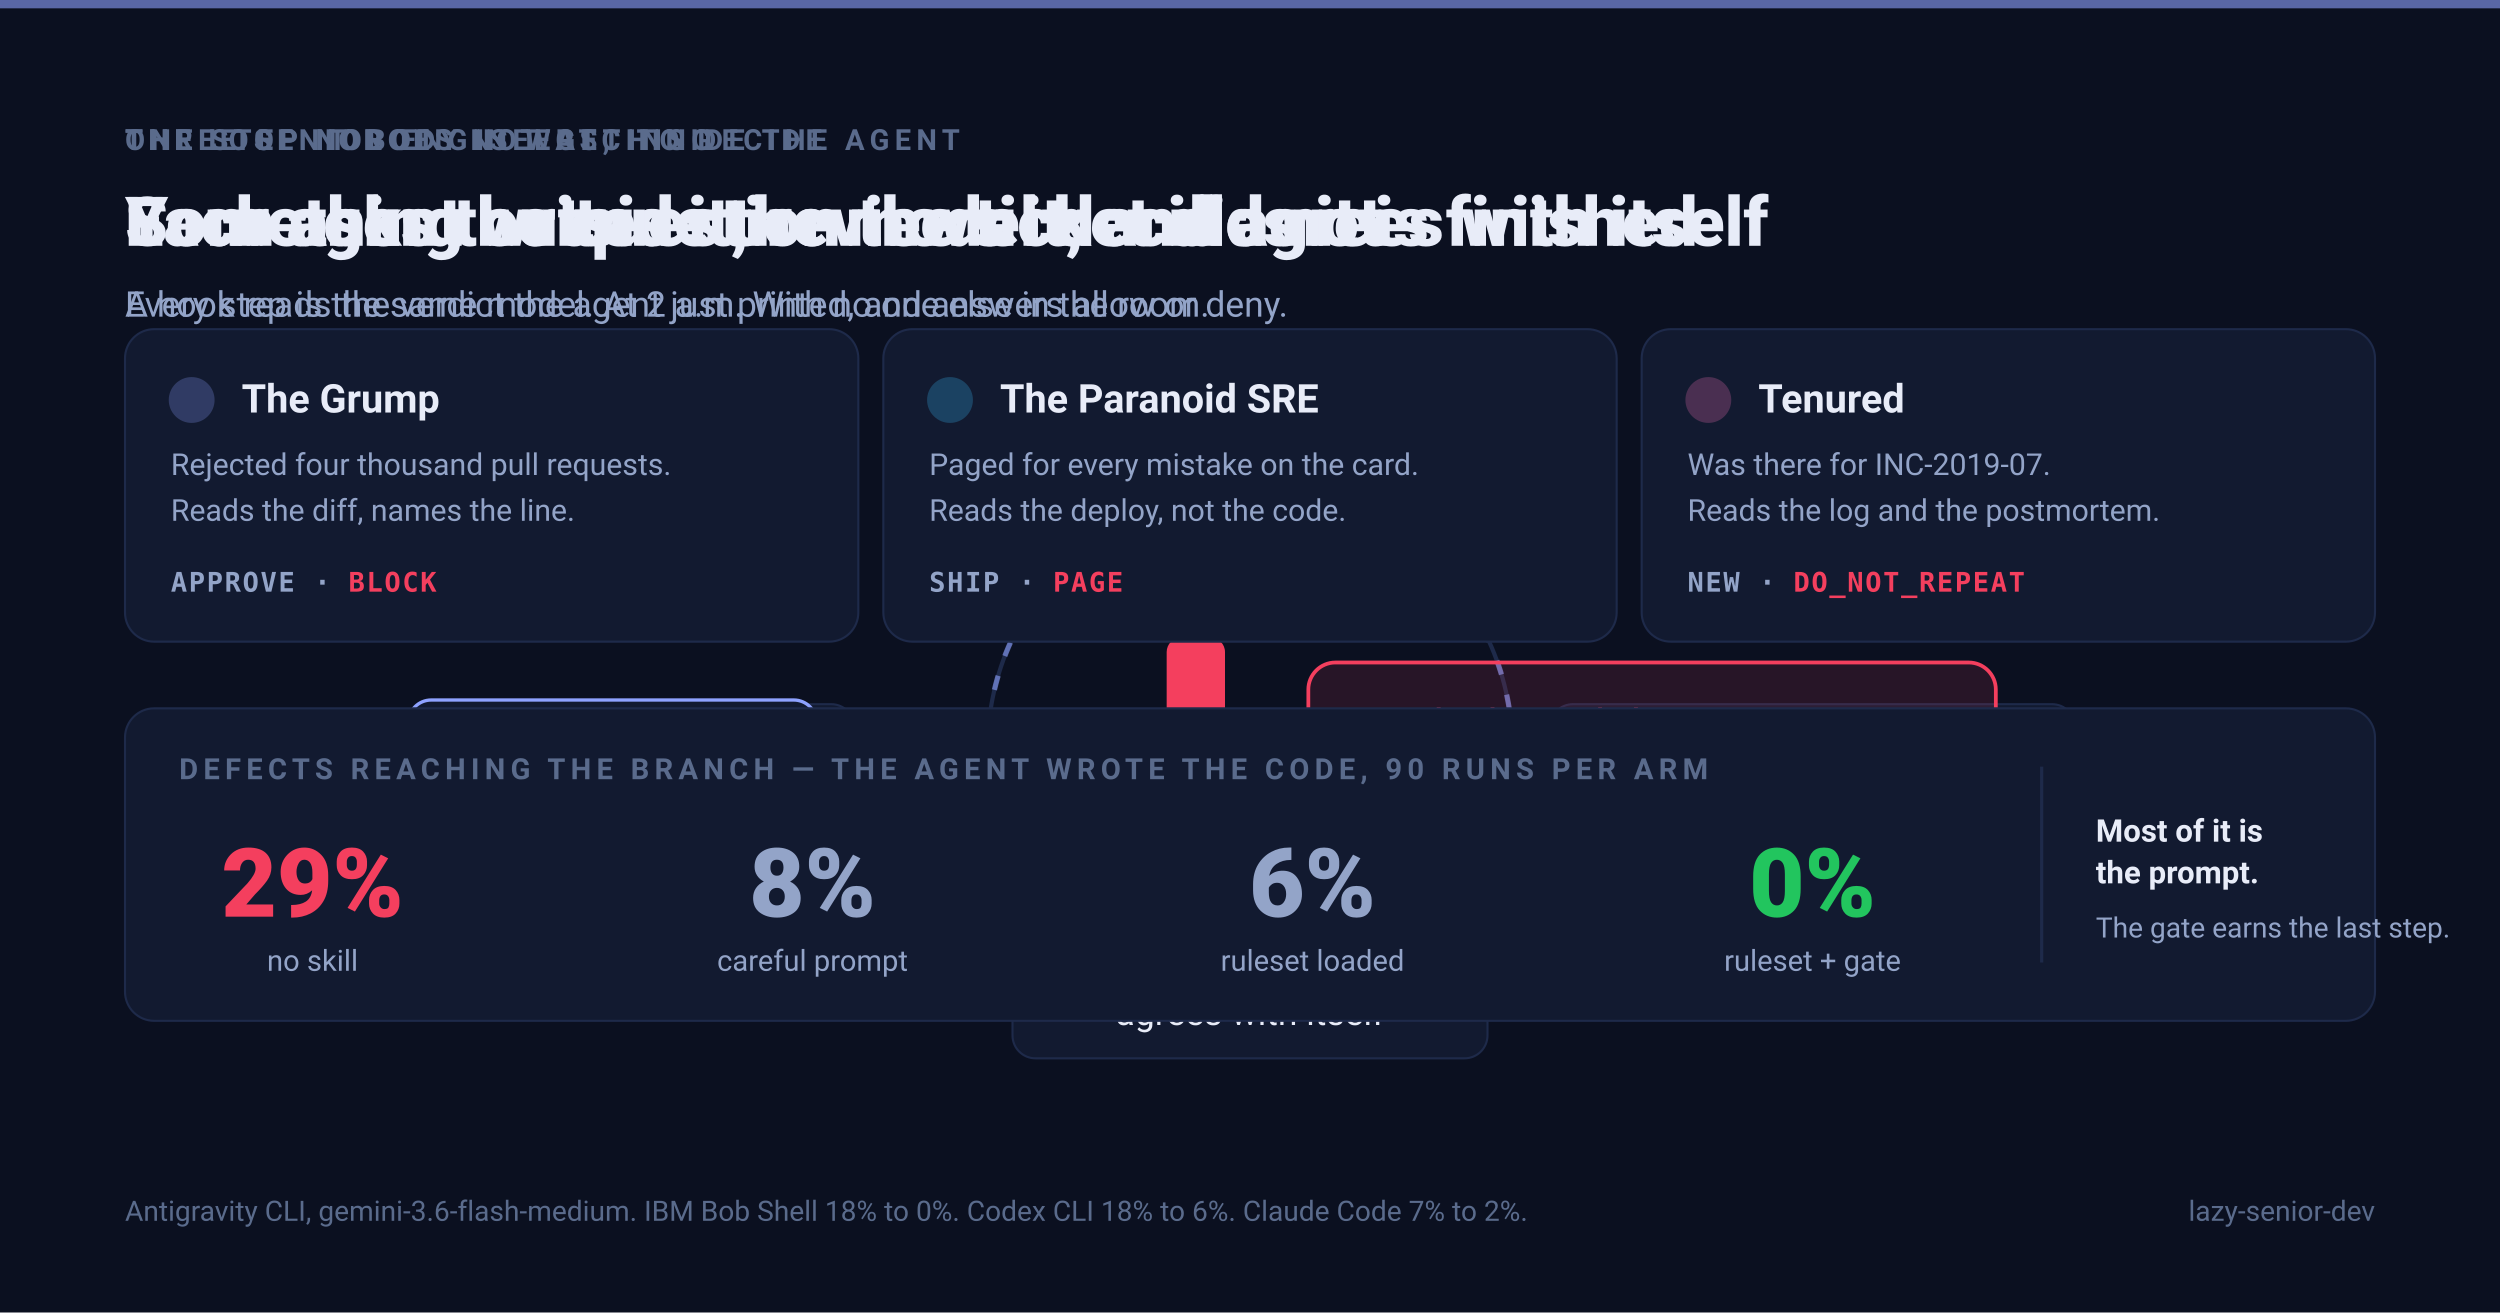
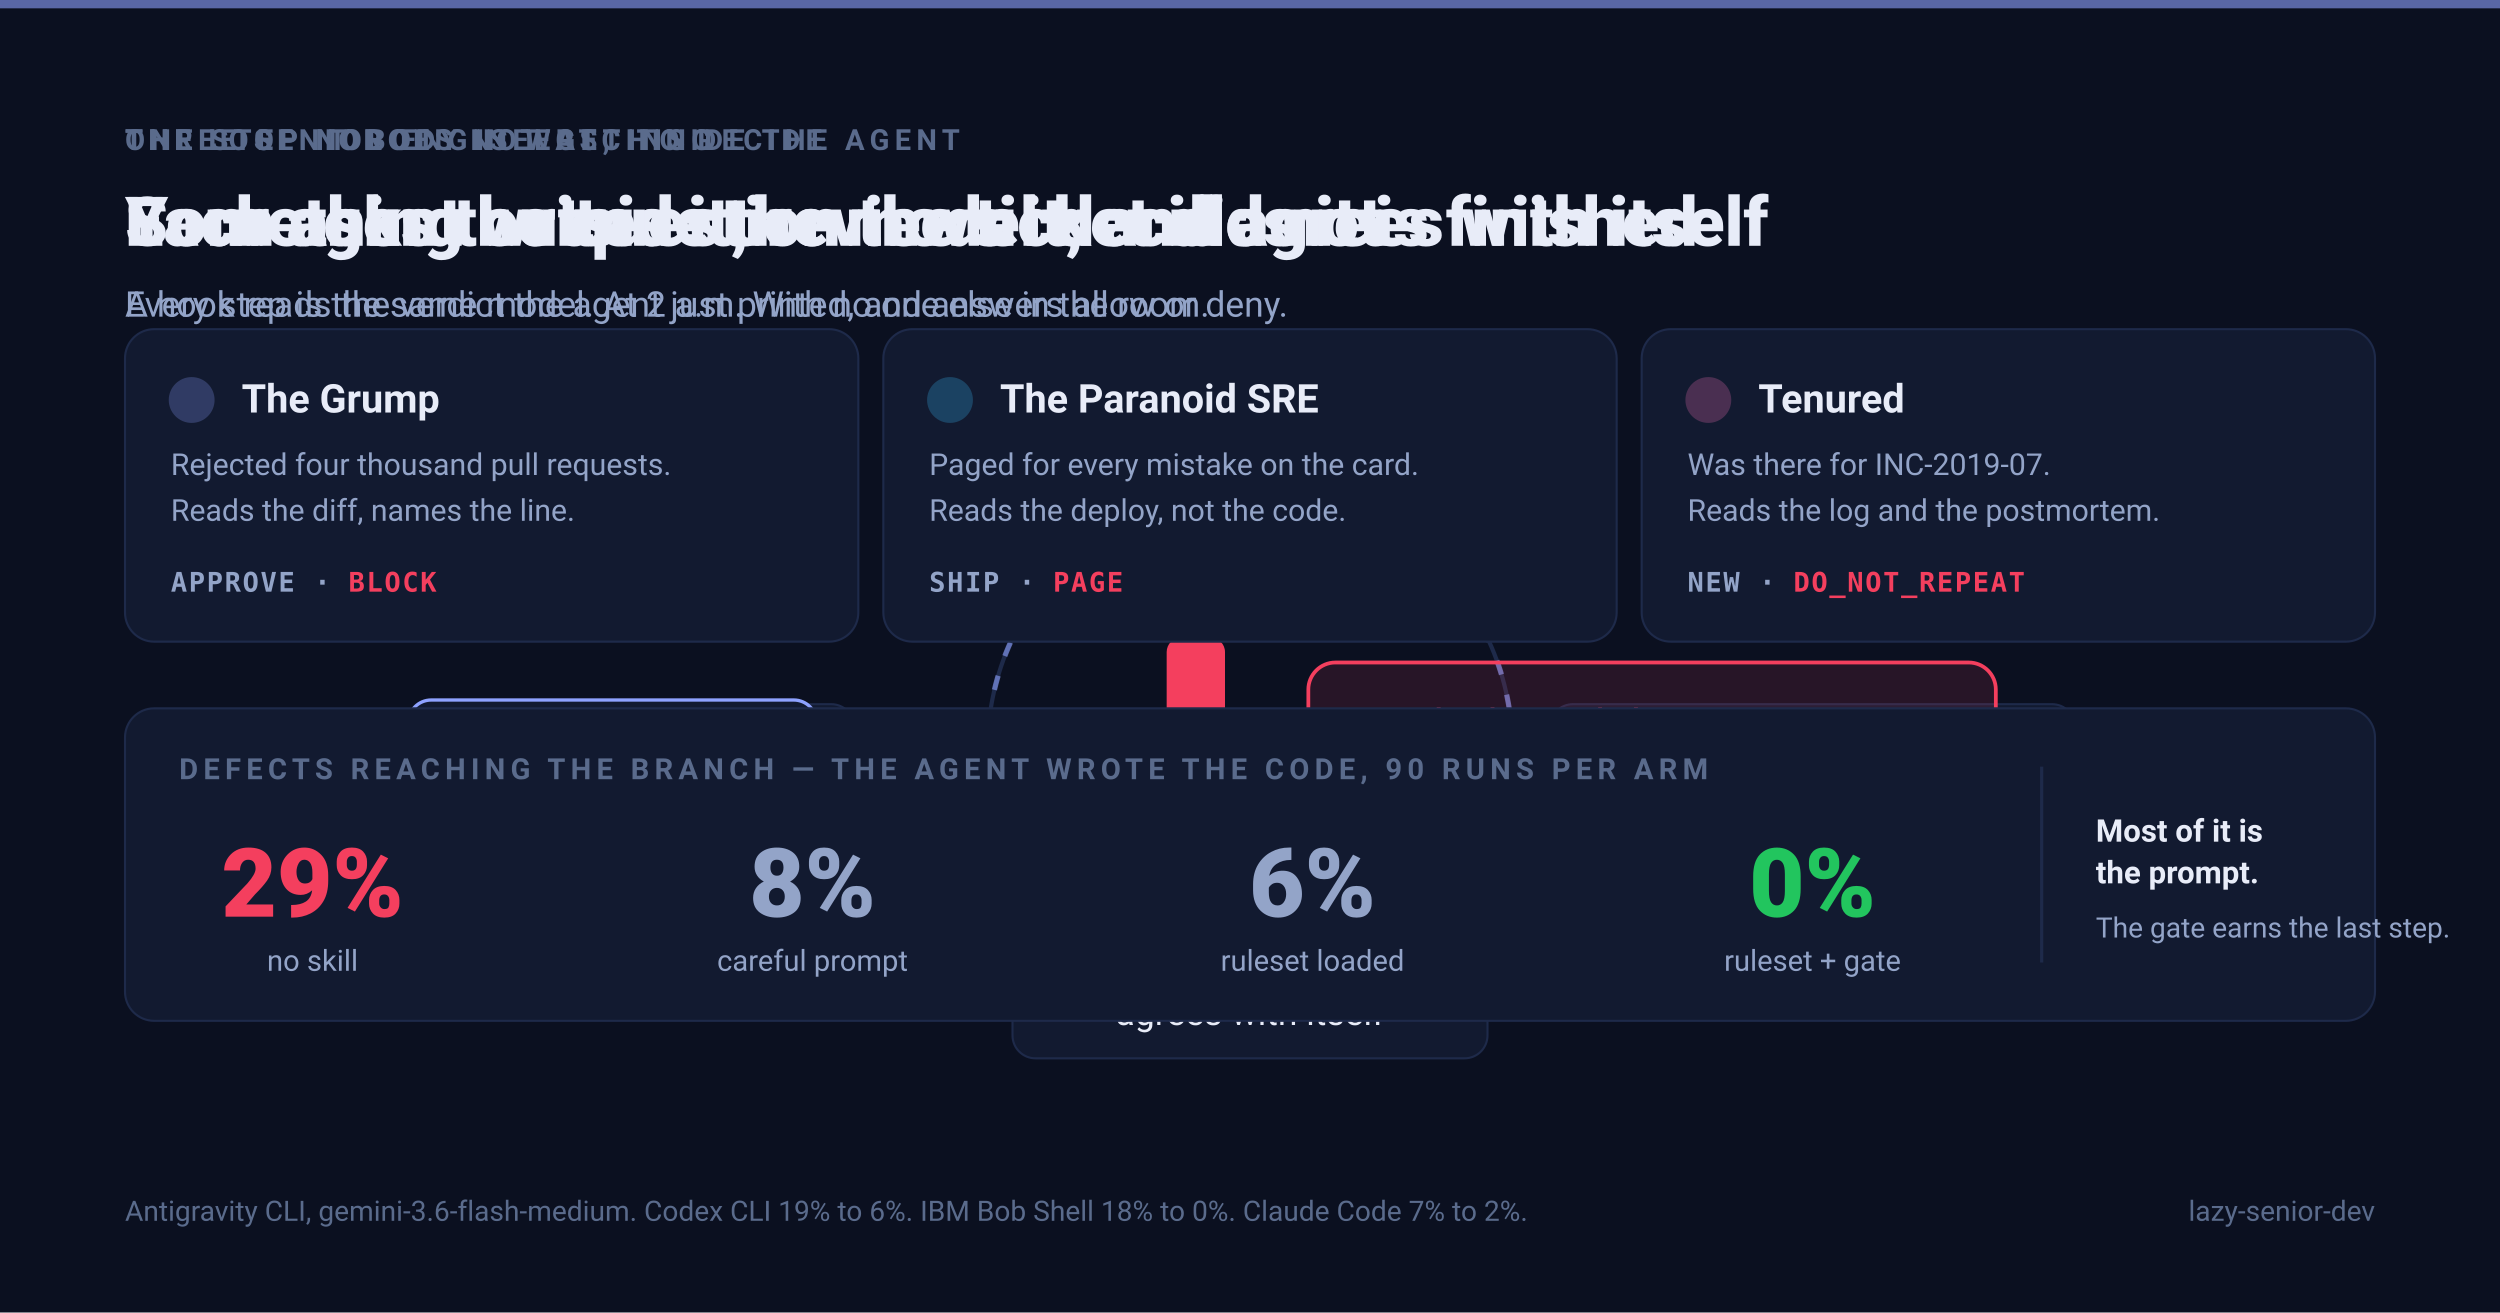
<svg xmlns="http://www.w3.org/2000/svg" viewBox="0 0 1200 630" role="img" aria-label="An agent writes a change, reviews its own diff, agrees with itself and commits, in a closed loop with nothing outside it. A gate is then placed in the loop and refuses the write while a BLOCK verdict stands. Three reviewers stand at that gate: the Grump on the diff, the Paranoid SRE on the deploy, and Tenured on the repository's history. Defects reaching the branch fall from 29 percent unaided to 0 percent with the gate.">
  <style>
    .mono{font-family:ui-monospace,SFMono-Regular,Menlo,Consolas,monospace}
    .sans{font-family:system-ui,-apple-system,Segoe UI,Roboto,sans-serif}
    .cap{font-size:14px;font-weight:700;letter-spacing:.18em;fill:#5a6b8c}
    .ttl{font-size:33px;font-weight:800;fill:#e8ecf8}
    .sub{font-size:17px;fill:#93a4c8}
    .n{font-size:17px;fill:#e8ecf8}
    .nm{font-size:19px;font-weight:700;fill:#e8ecf8}
    .rl{font-size:14.5px;fill:#93a4c8}
    .vd{font-size:13px;font-weight:700;letter-spacing:.06em}
    .num{font-size:46px;font-weight:800}
    .lbl{font-size:14px;fill:#93a4c8}

    /* One 12s master timeline. Every beat is a window on it, which is what lets the whole thing be
       seeked to an exact moment and captured frame by frame. */
    @keyframes beat1{0%{opacity:0}3%,28%{opacity:1}33%,100%{opacity:0}}
    @keyframes beat2{0%,31%{opacity:0}36%,62%{opacity:1}67%,100%{opacity:0}}
    @keyframes beat3{0%,65%{opacity:0}70%,97%{opacity:1}100%{opacity:0}}
    @keyframes orbit{to{transform:rotate(360deg)}}
    @keyframes flow{to{stroke-dashoffset:-36}}
    @keyframes slam{0%,36%{opacity:0;transform:scale(.8)}41%{opacity:1;transform:scale(1.1)}46%,62%{opacity:1;transform:scale(1)}67%,100%{opacity:0}}
    @keyframes shove{0%,33%{transform:translateX(0)}38%{transform:translateX(-26px)}44%,100%{transform:translateX(-14px)}}
    @keyframes pop{0%,68%{opacity:0;transform:translateY(10px)}74%,97%{opacity:1;transform:translateY(0)}100%{opacity:0}}
    @keyframes pop2{0%,71%{opacity:0;transform:translateY(10px)}77%,97%{opacity:1;transform:translateY(0)}100%{opacity:0}}
    @keyframes pop3{0%,74%{opacity:0;transform:translateY(10px)}80%,97%{opacity:1;transform:translateY(0)}100%{opacity:0}}
    @keyframes pop4{0%,83%{opacity:0;transform:translateY(8px)}89%,97%{opacity:1;transform:translateY(0)}100%{opacity:0}}

    .b1{animation:beat1 12s linear infinite}
    .b2{animation:beat2 12s linear infinite}
    .b3{animation:beat3 12s linear infinite}
    .orb{animation:orbit 6s linear infinite;transform-origin:600px 360px}
    .fl{stroke-dasharray:7 10;animation:flow 1.6s linear infinite}
    .sl{animation:slam 12s linear infinite;transform-origin:600px 360px}
    .sh{animation:shove 12s linear infinite}
    .p1{animation:pop 12s linear infinite}
    .p2{animation:pop2 12s linear infinite}
    .p3{animation:pop3 12s linear infinite}
    .p4{animation:pop4 12s linear infinite}
    @media (prefers-reduced-motion:reduce){
      .b1,.b2,.orb,.fl,.sl,.sh{animation:none;opacity:0}
      .b3,.p1,.p2,.p3,.p4{animation:none;opacity:1;transform:none}
    }
  </style>
  <rect width="1200" height="630" fill="#0b1020" />
  <rect x="0" y="0" width="1200" height="4" fill="#8ea2ff" opacity=".6" />
  <g class="b1">
    <text class="sans cap" x="60" y="72">THE LOOP NOBODY IS WATCHING</text>
    <text class="sans ttl" x="60" y="118">Your agent writes it, reviews it, and agrees with itself</text>
    <text class="sans sub" x="60" y="152">Every step is the same model. At 2 a.m. With no one else in the room.</text>
    <circle cx="600" cy="360" r="126" fill="none" stroke="#1e2a4a" stroke-width="2" />
    <circle cx="600" cy="360" r="126" fill="none" stroke="#8ea2ff" stroke-width="2.5" class="fl" opacity=".6" />
    <g class="orb">
      <circle cx="600" cy="234" r="9" fill="#8ea2ff" />
    </g>
    <rect x="478" y="212" width="244" height="44" rx="11" fill="#121a30" stroke="#1e2a4a" />
    <text class="sans n" x="600" y="240" text-anchor="middle">writes the change</text>
    <rect x="744" y="338" width="252" height="44" rx="11" fill="#121a30" stroke="#1e2a4a" />
    <text class="sans n" x="870" y="366" text-anchor="middle">reviews its own diff</text>
    <rect x="486" y="464" width="228" height="44" rx="11" fill="#121a30" stroke="#1e2a4a" />
    <text class="sans n" x="600" y="492" text-anchor="middle">agrees with itself</text>
    <rect x="214" y="338" width="196" height="44" rx="11" fill="#121a30" stroke="#1e2a4a" />
    <text class="sans n" x="312" y="366" text-anchor="middle">commits</text>
    <text class="sans sub" x="600" y="356" text-anchor="middle" fill="#5a6b8c">nothing here</text>
    <text class="sans sub" x="600" y="380" text-anchor="middle" fill="#5a6b8c">can say no</text>
  </g>
  <g class="b2">
    <text class="sans cap" x="60" y="72">ONE STEP IT DOES NOT GET TO DECIDE</text>
    <text class="sans ttl" x="60" y="118">Something outside the model decides it is finished</text>
    <text class="sans sub" x="60" y="152">A hook reads the verdict the agent just printed, and answers allow or deny.</text>
    <line x1="150" y1="360" x2="1050" y2="360" stroke="#1e2a4a" stroke-width="2" />
    <g class="sh">
      <rect x="196" y="336" width="196" height="48" rx="11" fill="#121a30" stroke="#8ea2ff" stroke-width="1.6" />
      <text class="mono" x="216" y="366" font-size="16" fill="#e8ecf8">Edit app.py</text>
    </g>
    <rect x="560" y="306" width="28" height="108" rx="7" fill="#f43f5e" />
    <g class="sl">
      <rect x="628" y="318" width="330" height="84" rx="13" fill="#f43f5e" fill-opacity=".12" stroke="#f43f5e" stroke-width="1.8" />
      <text class="mono vd" x="652" y="350" fill="#f43f5e">permissionDecision: "deny"</text>
      <text class="sans rl" x="652" y="376">BLOCK stands. Fix the finding,</text>
      <text class="sans rl" x="652" y="396">print a verdict, then retry.</text>
    </g>
    <text class="sans cap" x="150" y="470">AGENT</text>
    <text class="sans cap" x="540" y="470">THE GATE</text>
    <text class="sans cap" x="990" y="470">BRANCH</text>
  </g>
  <g class="b3">
    <text class="sans cap" x="60" y="72">THREE SENIOR ENGINEERS, INSIDE THE AGENT</text>
    <text class="sans ttl" x="60" y="118">Each asks the question the ticket did not</text>
    <g class="p1">
      <rect x="60" y="158" width="352" height="150" rx="14" fill="#121a30" stroke="#1e2a4a" />
      <circle cx="92" cy="192" r="11" fill="#8ea2ff" fill-opacity=".25" />
      <text class="sans nm" x="116" y="198">The Grump</text>
      <text class="sans rl" x="82" y="228">Rejected four thousand pull requests.</text>
      <text class="sans rl" x="82" y="250">Reads the diff, names the line.</text>
      <text class="mono vd" x="82" y="284" fill="#93a4c8">APPROVE · <tspan fill="#f43f5e">BLOCK</tspan>
      </text>
    </g>
    <g class="p2">
      <rect x="424" y="158" width="352" height="150" rx="14" fill="#121a30" stroke="#1e2a4a" />
      <circle cx="456" cy="192" r="11" fill="#38bdf8" fill-opacity=".25" />
      <text class="sans nm" x="480" y="198">The Paranoid SRE</text>
      <text class="sans rl" x="446" y="228">Paged for every mistake on the card.</text>
      <text class="sans rl" x="446" y="250">Reads the deploy, not the code.</text>
      <text class="mono vd" x="446" y="284" fill="#93a4c8">SHIP · <tspan fill="#f43f5e">PAGE</tspan>
      </text>
    </g>
    <g class="p3">
      <rect x="788" y="158" width="352" height="150" rx="14" fill="#121a30" stroke="#1e2a4a" />
      <circle cx="820" cy="192" r="11" fill="#f472b6" fill-opacity=".25" />
      <text class="sans nm" x="844" y="198">Tenured</text>
      <text class="sans rl" x="810" y="228">Was there for INC-2019-07.</text>
      <text class="sans rl" x="810" y="250">Reads the log and the postmortem.</text>
      <text class="mono vd" x="810" y="284" fill="#93a4c8">NEW · <tspan fill="#f43f5e">DO_NOT_REPEAT</tspan>
      </text>
    </g>
    <g class="p4">
      <rect x="60" y="340" width="1080" height="150" rx="14" fill="#121a30" stroke="#1e2a4a" />
      <text class="sans cap" x="86" y="374">DEFECTS REACHING THE BRANCH — THE AGENT WROTE THE CODE, 90 RUNS PER ARM</text>
      <text class="sans num" x="150" y="440" fill="#f43f5e" text-anchor="middle">29%</text>
      <text class="sans lbl" x="150" y="466" text-anchor="middle">no skill</text>
      <text class="sans num" x="390" y="440" fill="#93a4c8" text-anchor="middle">8%</text>
      <text class="sans lbl" x="390" y="466" text-anchor="middle">careful prompt</text>
      <text class="sans num" x="630" y="440" fill="#93a4c8" text-anchor="middle">6%</text>
      <text class="sans lbl" x="630" y="466" text-anchor="middle">ruleset loaded</text>
      <text class="sans num" x="870" y="440" fill="#22c55e" text-anchor="middle">0%</text>
      <text class="sans lbl" x="870" y="466" text-anchor="middle">ruleset + gate</text>
      <line x1="980" y1="368" x2="980" y2="462" stroke="#1e2a4a" stroke-width="1.5" />
      <text class="sans" x="1006" y="404" font-size="15" font-weight="700" fill="#e8ecf8">Most of it is</text>
      <text class="sans" x="1006" y="424" font-size="15" font-weight="700" fill="#e8ecf8">the prompt.</text>
      <text class="sans" x="1006" y="450" font-size="13.5" fill="#93a4c8">The gate earns the last step.</text>
    </g>
  </g>
-   <text class="sans" x="60" y="586" font-size="13.5" fill="#5a6b8c">Antigravity CLI, gemini-3.6-flash-medium. IBM Bob Shell 18% to 0%. Codex CLI 18% to 6%. Claude Code 7% to 2%.</text>
+   <text class="sans" x="60" y="586" font-size="13.5" fill="#5a6b8c">Antigravity CLI, gemini-3.6-flash-medium. Codex CLI 19% to 6%. IBM Bob Shell 18% to 0%. Claude Code 7% to 2%.</text>
  <text class="sans" x="1140" y="586" font-size="13.5" fill="#5a6b8c" text-anchor="end">lazy-senior-dev</text>
</svg>
